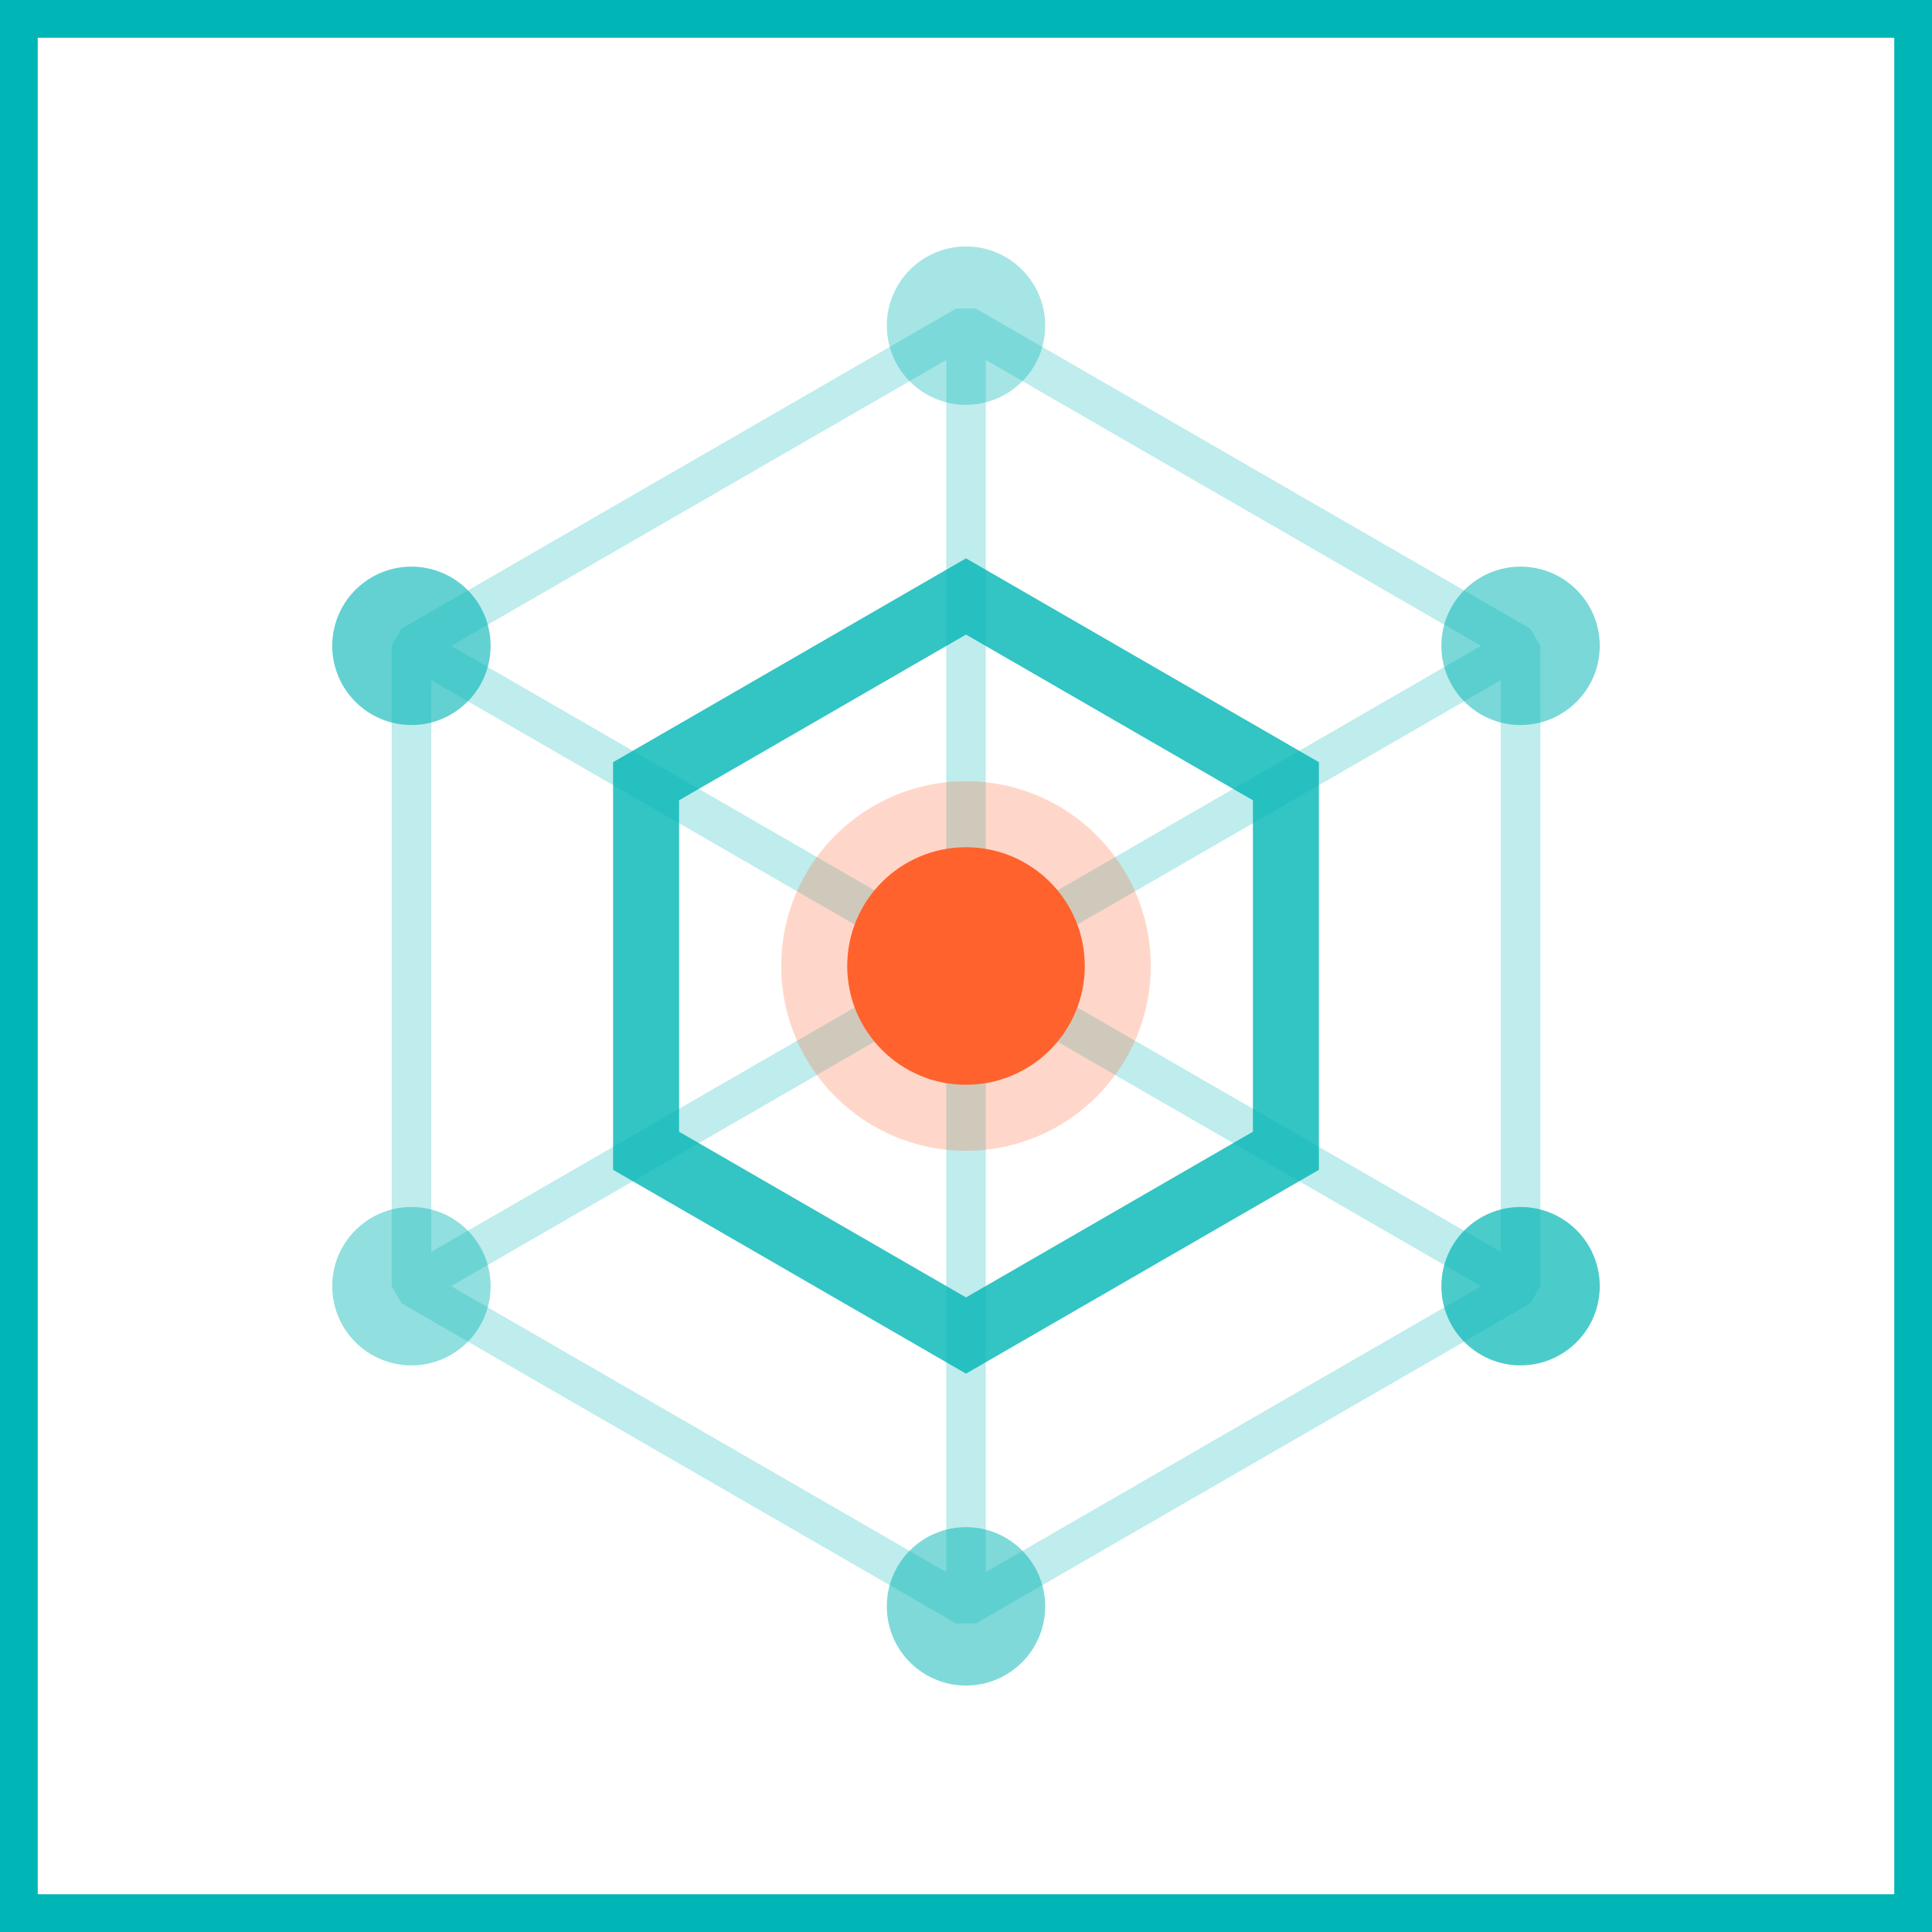
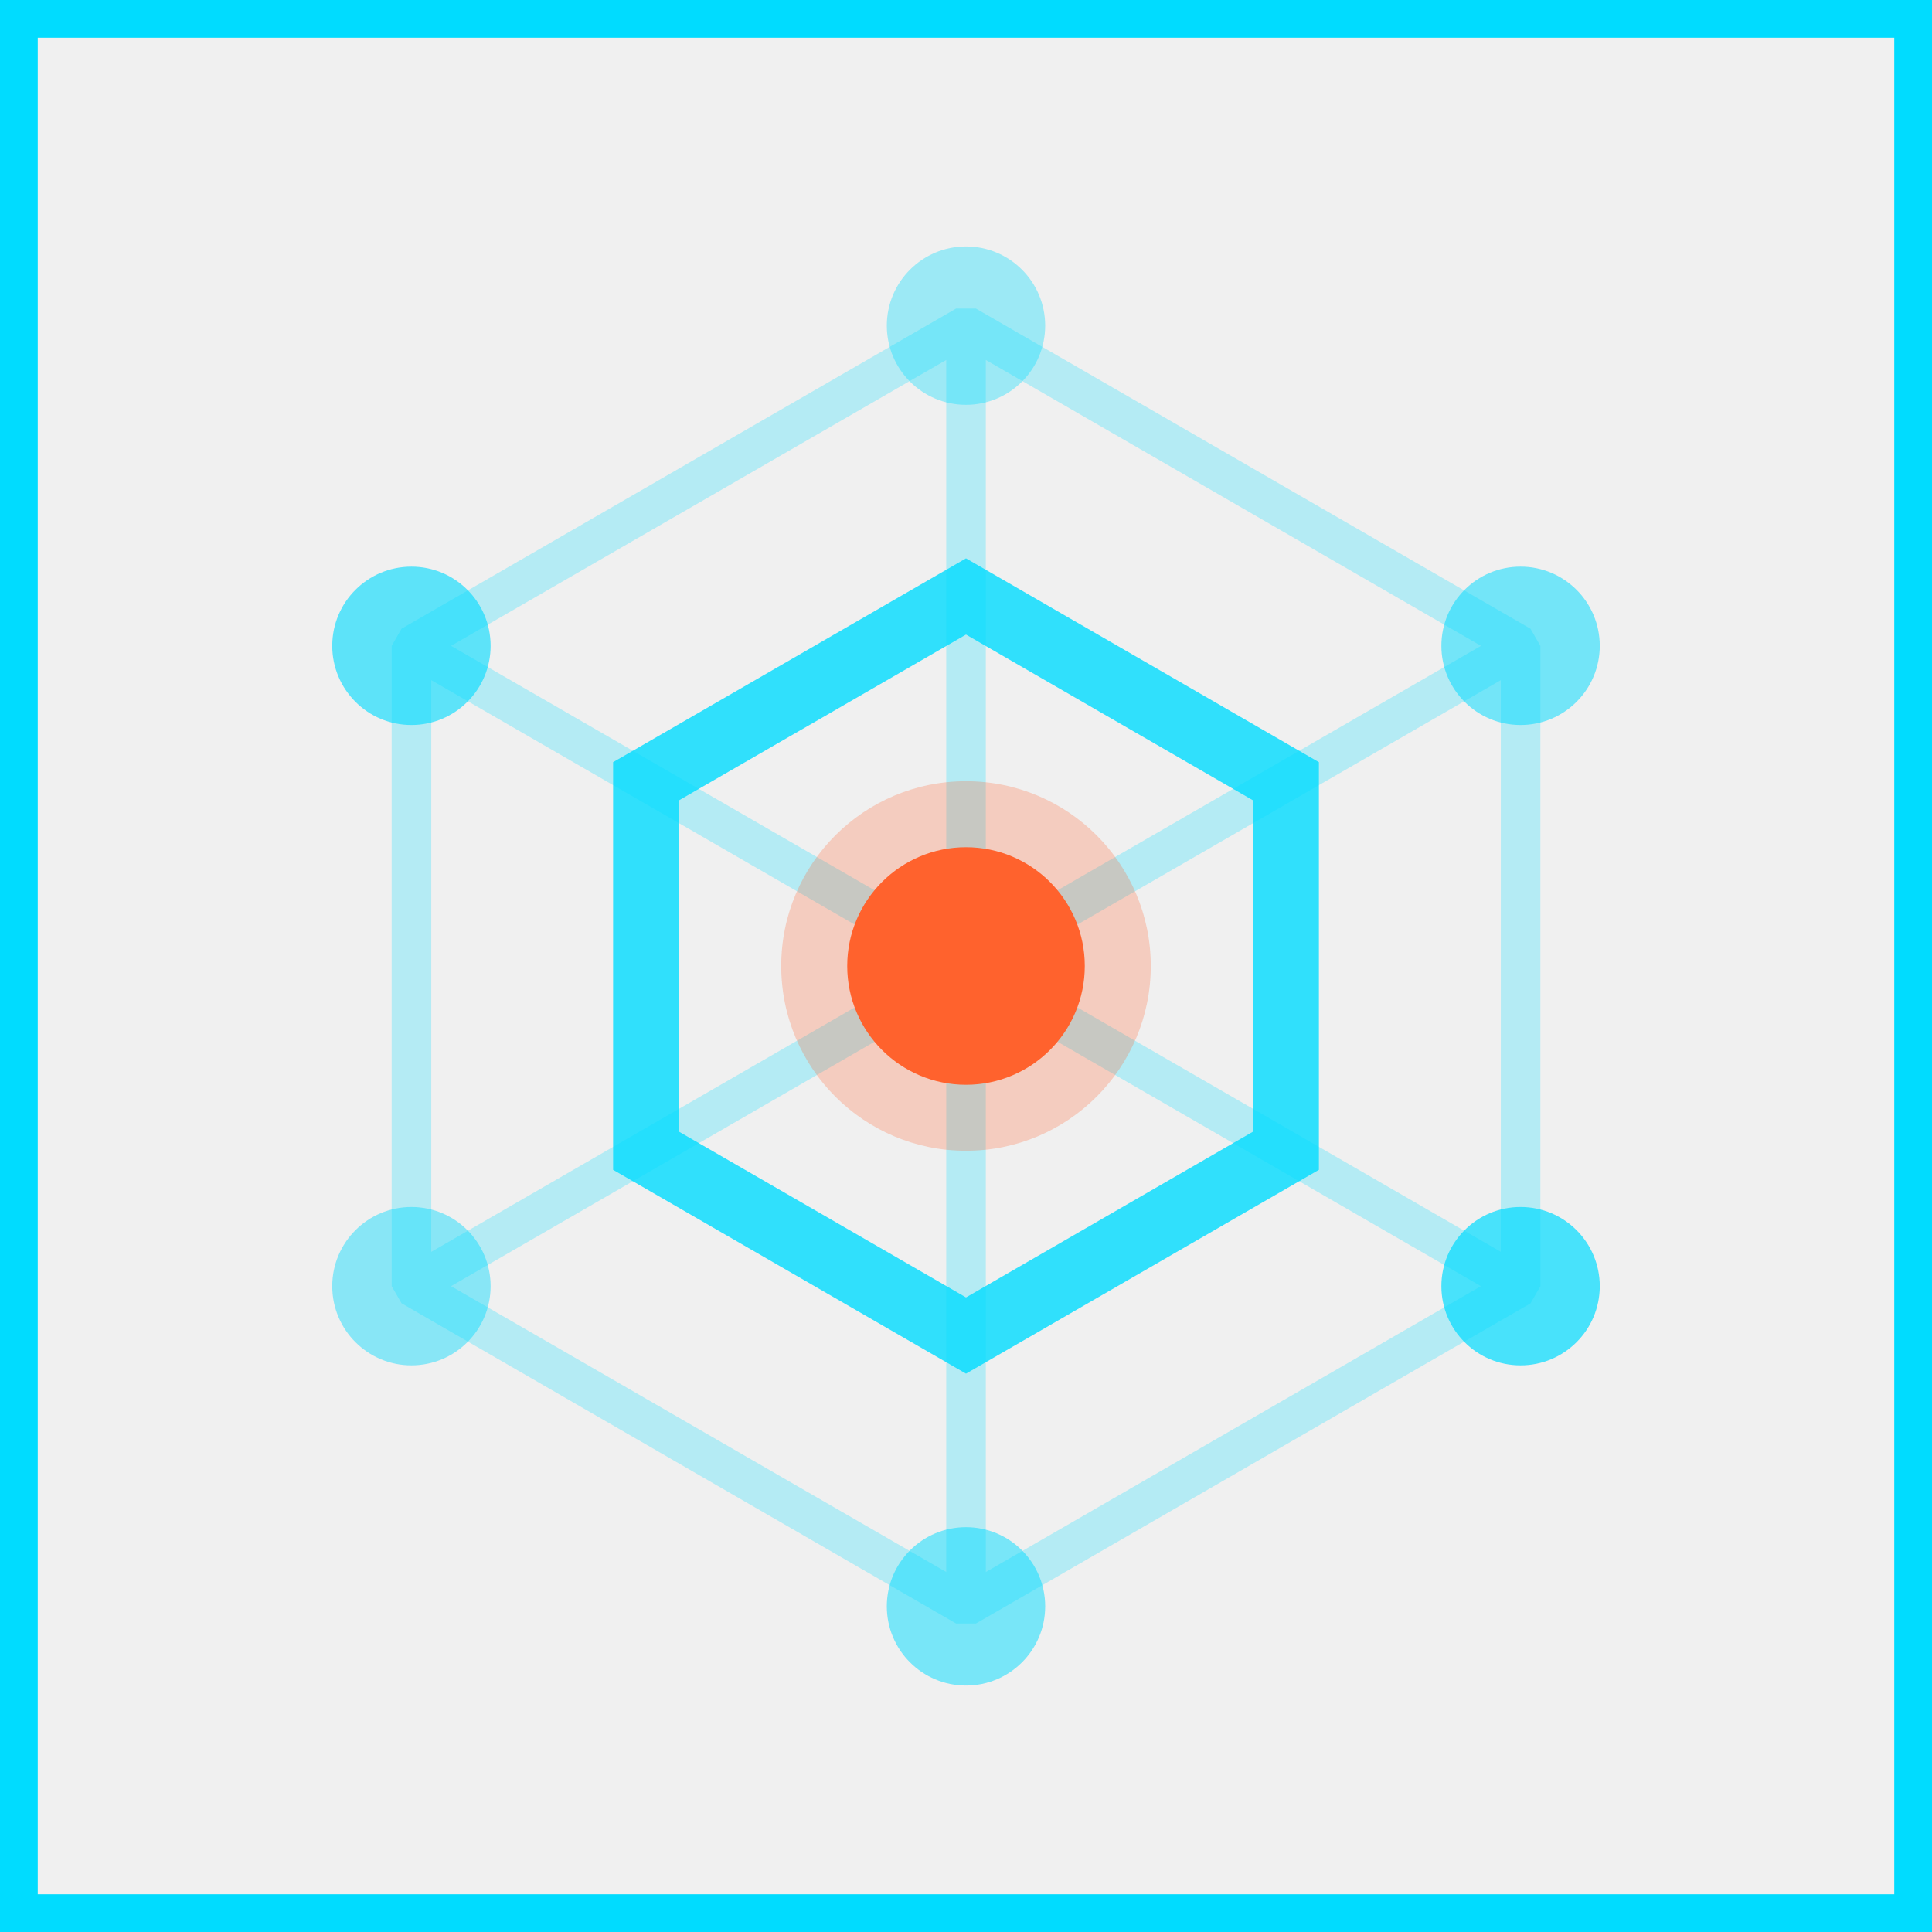
<svg xmlns="http://www.w3.org/2000/svg" viewBox="0 0 500 500">
  <style>
-     .background { fill: #ffffff; }
-     .primary { fill: #00b5b5; }
+     .primary { fill: #00dcff; }
    .accent { fill: #ff622d; }
  </style>
-   <rect id="background" class="background" width="500" height="500" />
  <path id="frame" class="primary" fill-rule="evenodd" d="M0 0H500V500H0ZM9.766 9.766V490.234H490.234V9.766Z" />
  <g id="symbol" transform="translate(85.98438 63.7832) scale(6.831125)">
    <path id="outer-hexagon" class="primary" fill-opacity=".25" fill-rule="evenodd" d="M23.636 2.352L2.626 14.481L2.251 15.131L2.251 39.391L2.626 40.039L23.636 52.17L24.386 52.17L45.396 40.04L45.77 39.39L45.77 15.132L45.395 14.482L24.385 2.352L23.636 2.352ZM23.261 4.301L23.261 25.961L4.501 15.131L23.261 4.301ZM24.761 4.301L43.521 15.131L24.761 25.961L24.761 4.301ZM3.751 16.43L22.511 27.26L3.751 38.09L3.751 16.43ZM44.271 16.43L44.271 38.09L25.511 27.26L44.271 16.43ZM23.261 28.56L23.261 50.22L4.501 39.39L23.261 28.56ZM24.761 28.56L43.521 39.39L24.761 50.22L24.761 28.56Z" />
    <path id="inner-hexagon" class="primary" fill-opacity=".8" fill-rule="evenodd" d="M10.64 34.982L10.64 19.538L24.01 11.816L37.38 19.538L37.38 34.982L24.01 42.704L10.64 34.982ZM24.01 39.816L34.88 33.538L34.88 20.982L24.01 14.704L13.14 20.982L13.14 33.538L24.01 39.816Z" />
    <circle id="node-top" class="primary" fill-opacity=".35" cx="24.01" cy="3" r="3" />
    <circle id="node-top-right" class="primary" fill-opacity=".52" cx="45.02" cy="15.13" r="3" />
    <circle id="node-bottom-right" class="primary" fill-opacity=".7" cx="45.02" cy="39.39" r="3" />
    <circle id="node-bottom" class="primary" fill-opacity=".5" cx="24.01" cy="51.52" r="3" />
    <circle id="node-bottom-left" class="primary" fill-opacity=".43" cx="3" cy="39.39" r="3" />
    <circle id="node-top-left" class="primary" fill-opacity=".61" cx="3" cy="15.13" r="3" />
    <circle id="glow" class="accent" fill-opacity=".25" cx="24.01" cy="27.26" r="7" />
    <circle id="core" class="accent" cx="24.01" cy="27.26" r="4.5" />
  </g>
</svg>
